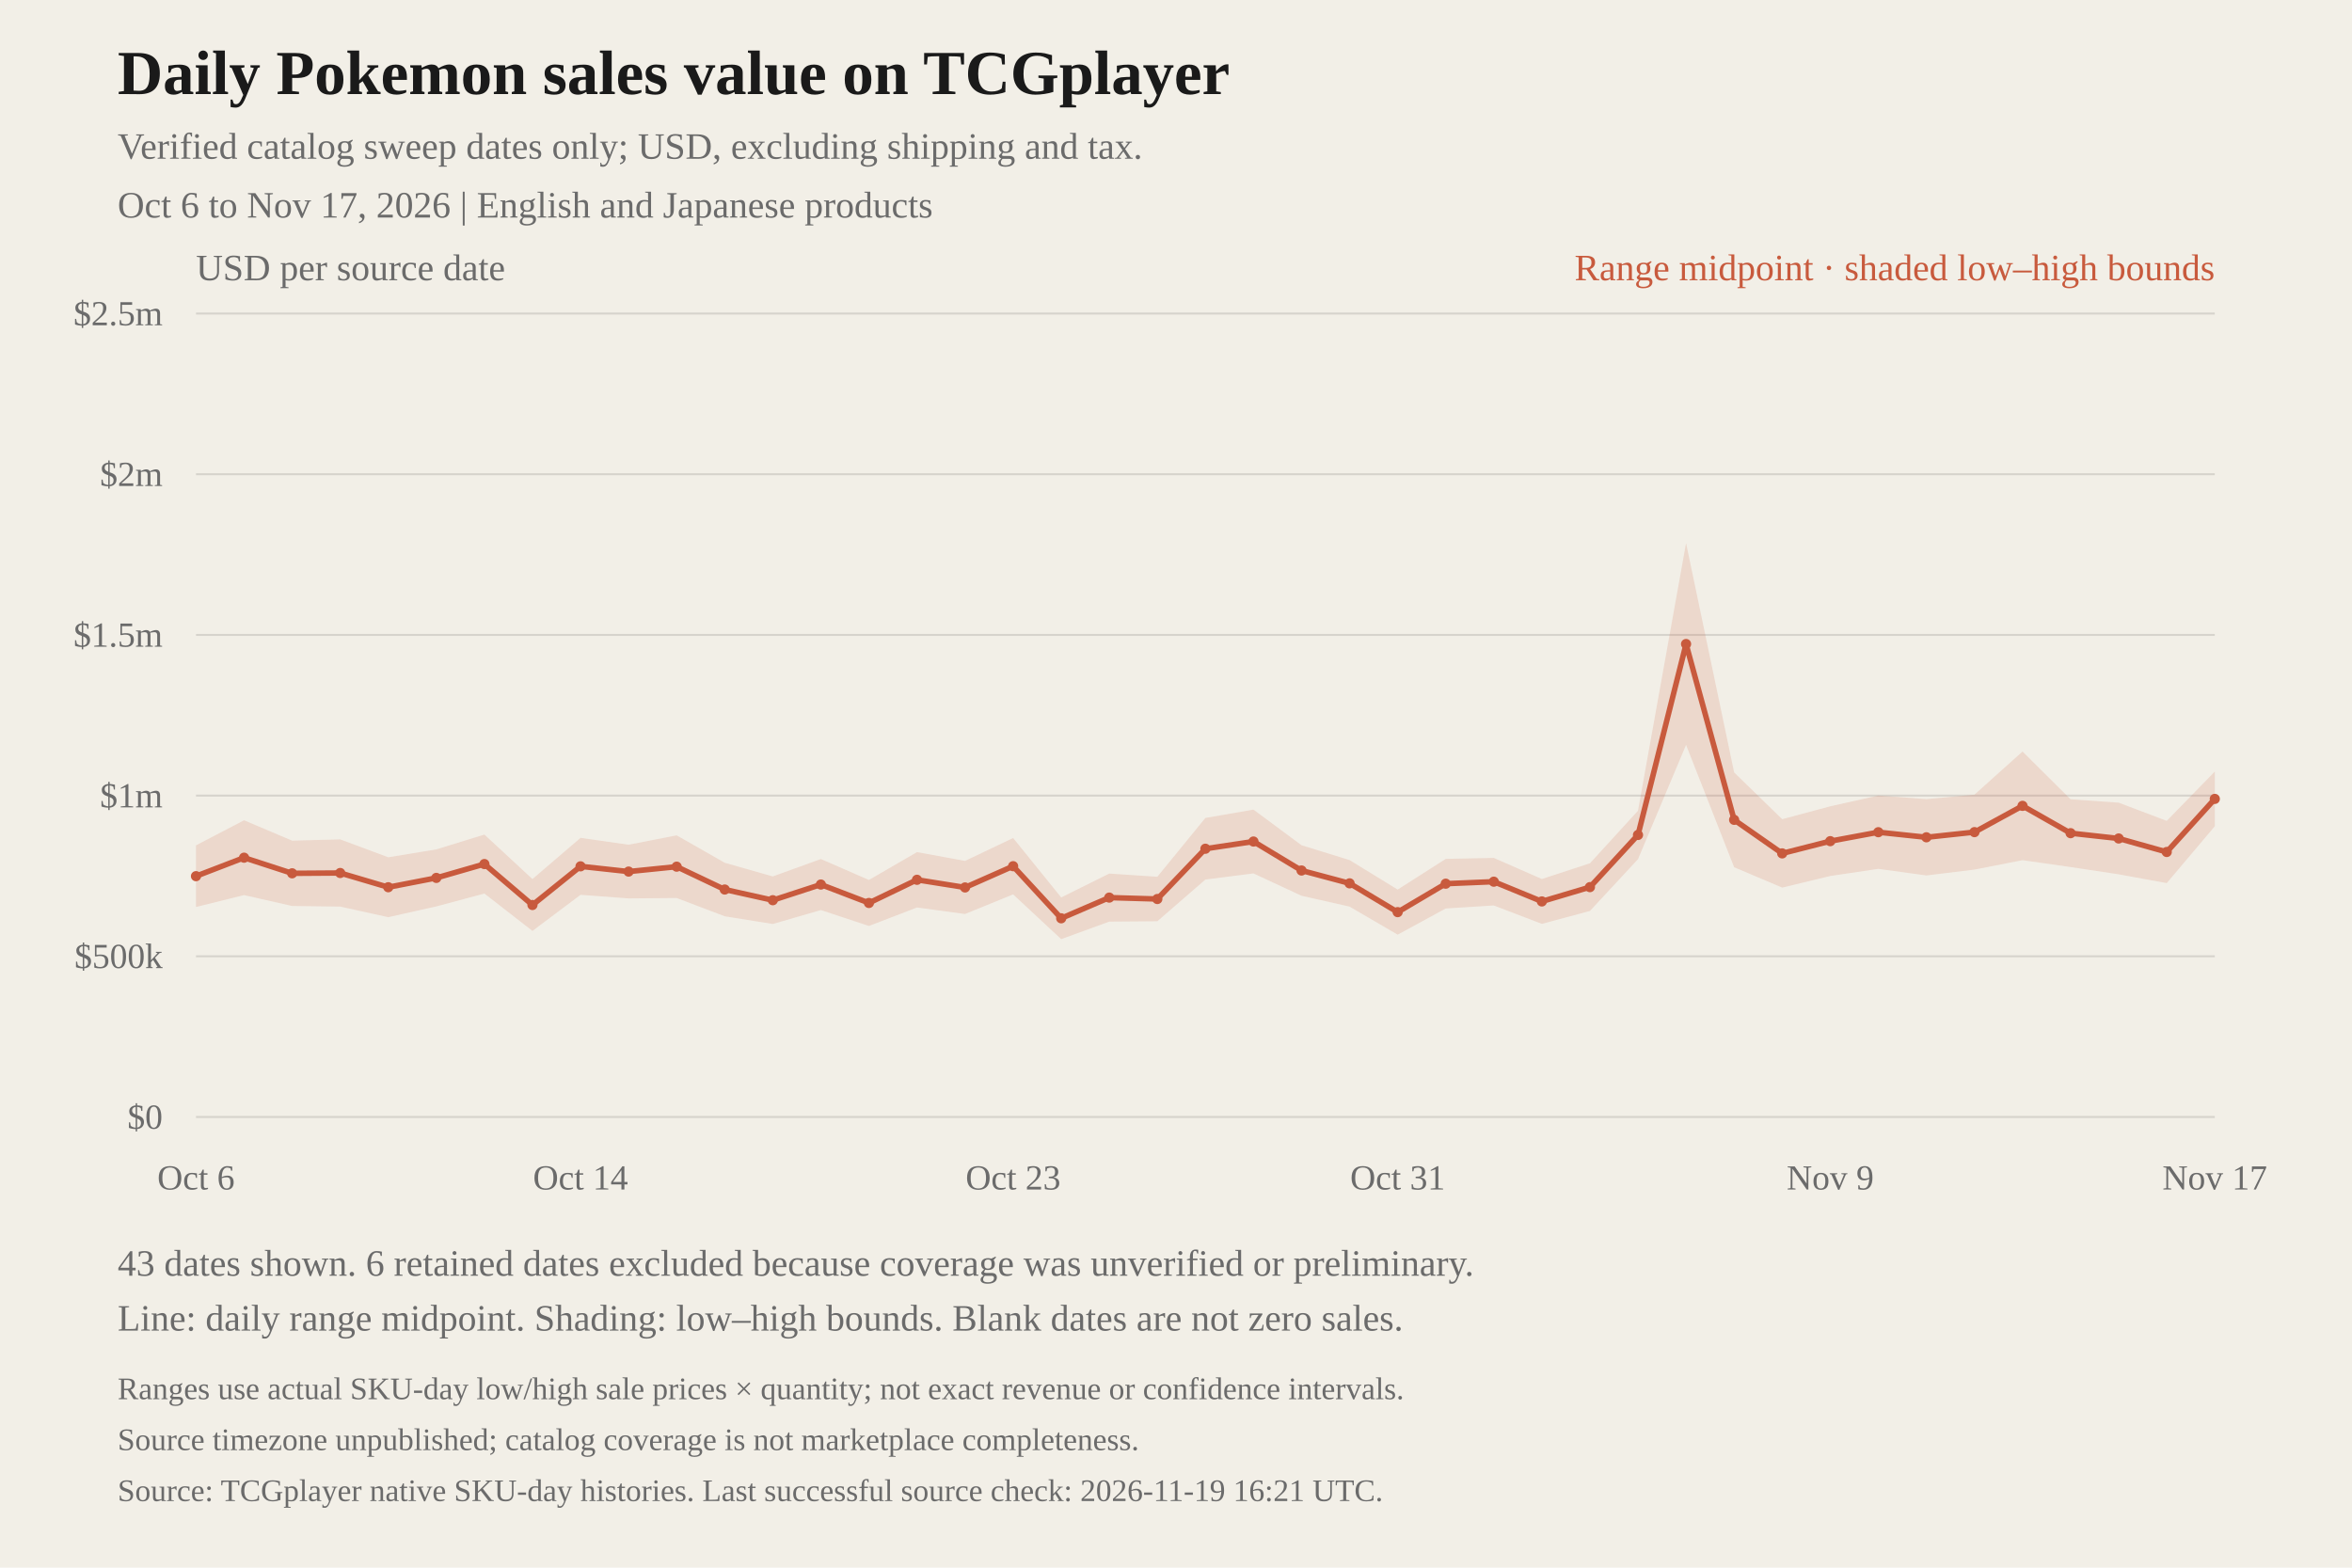
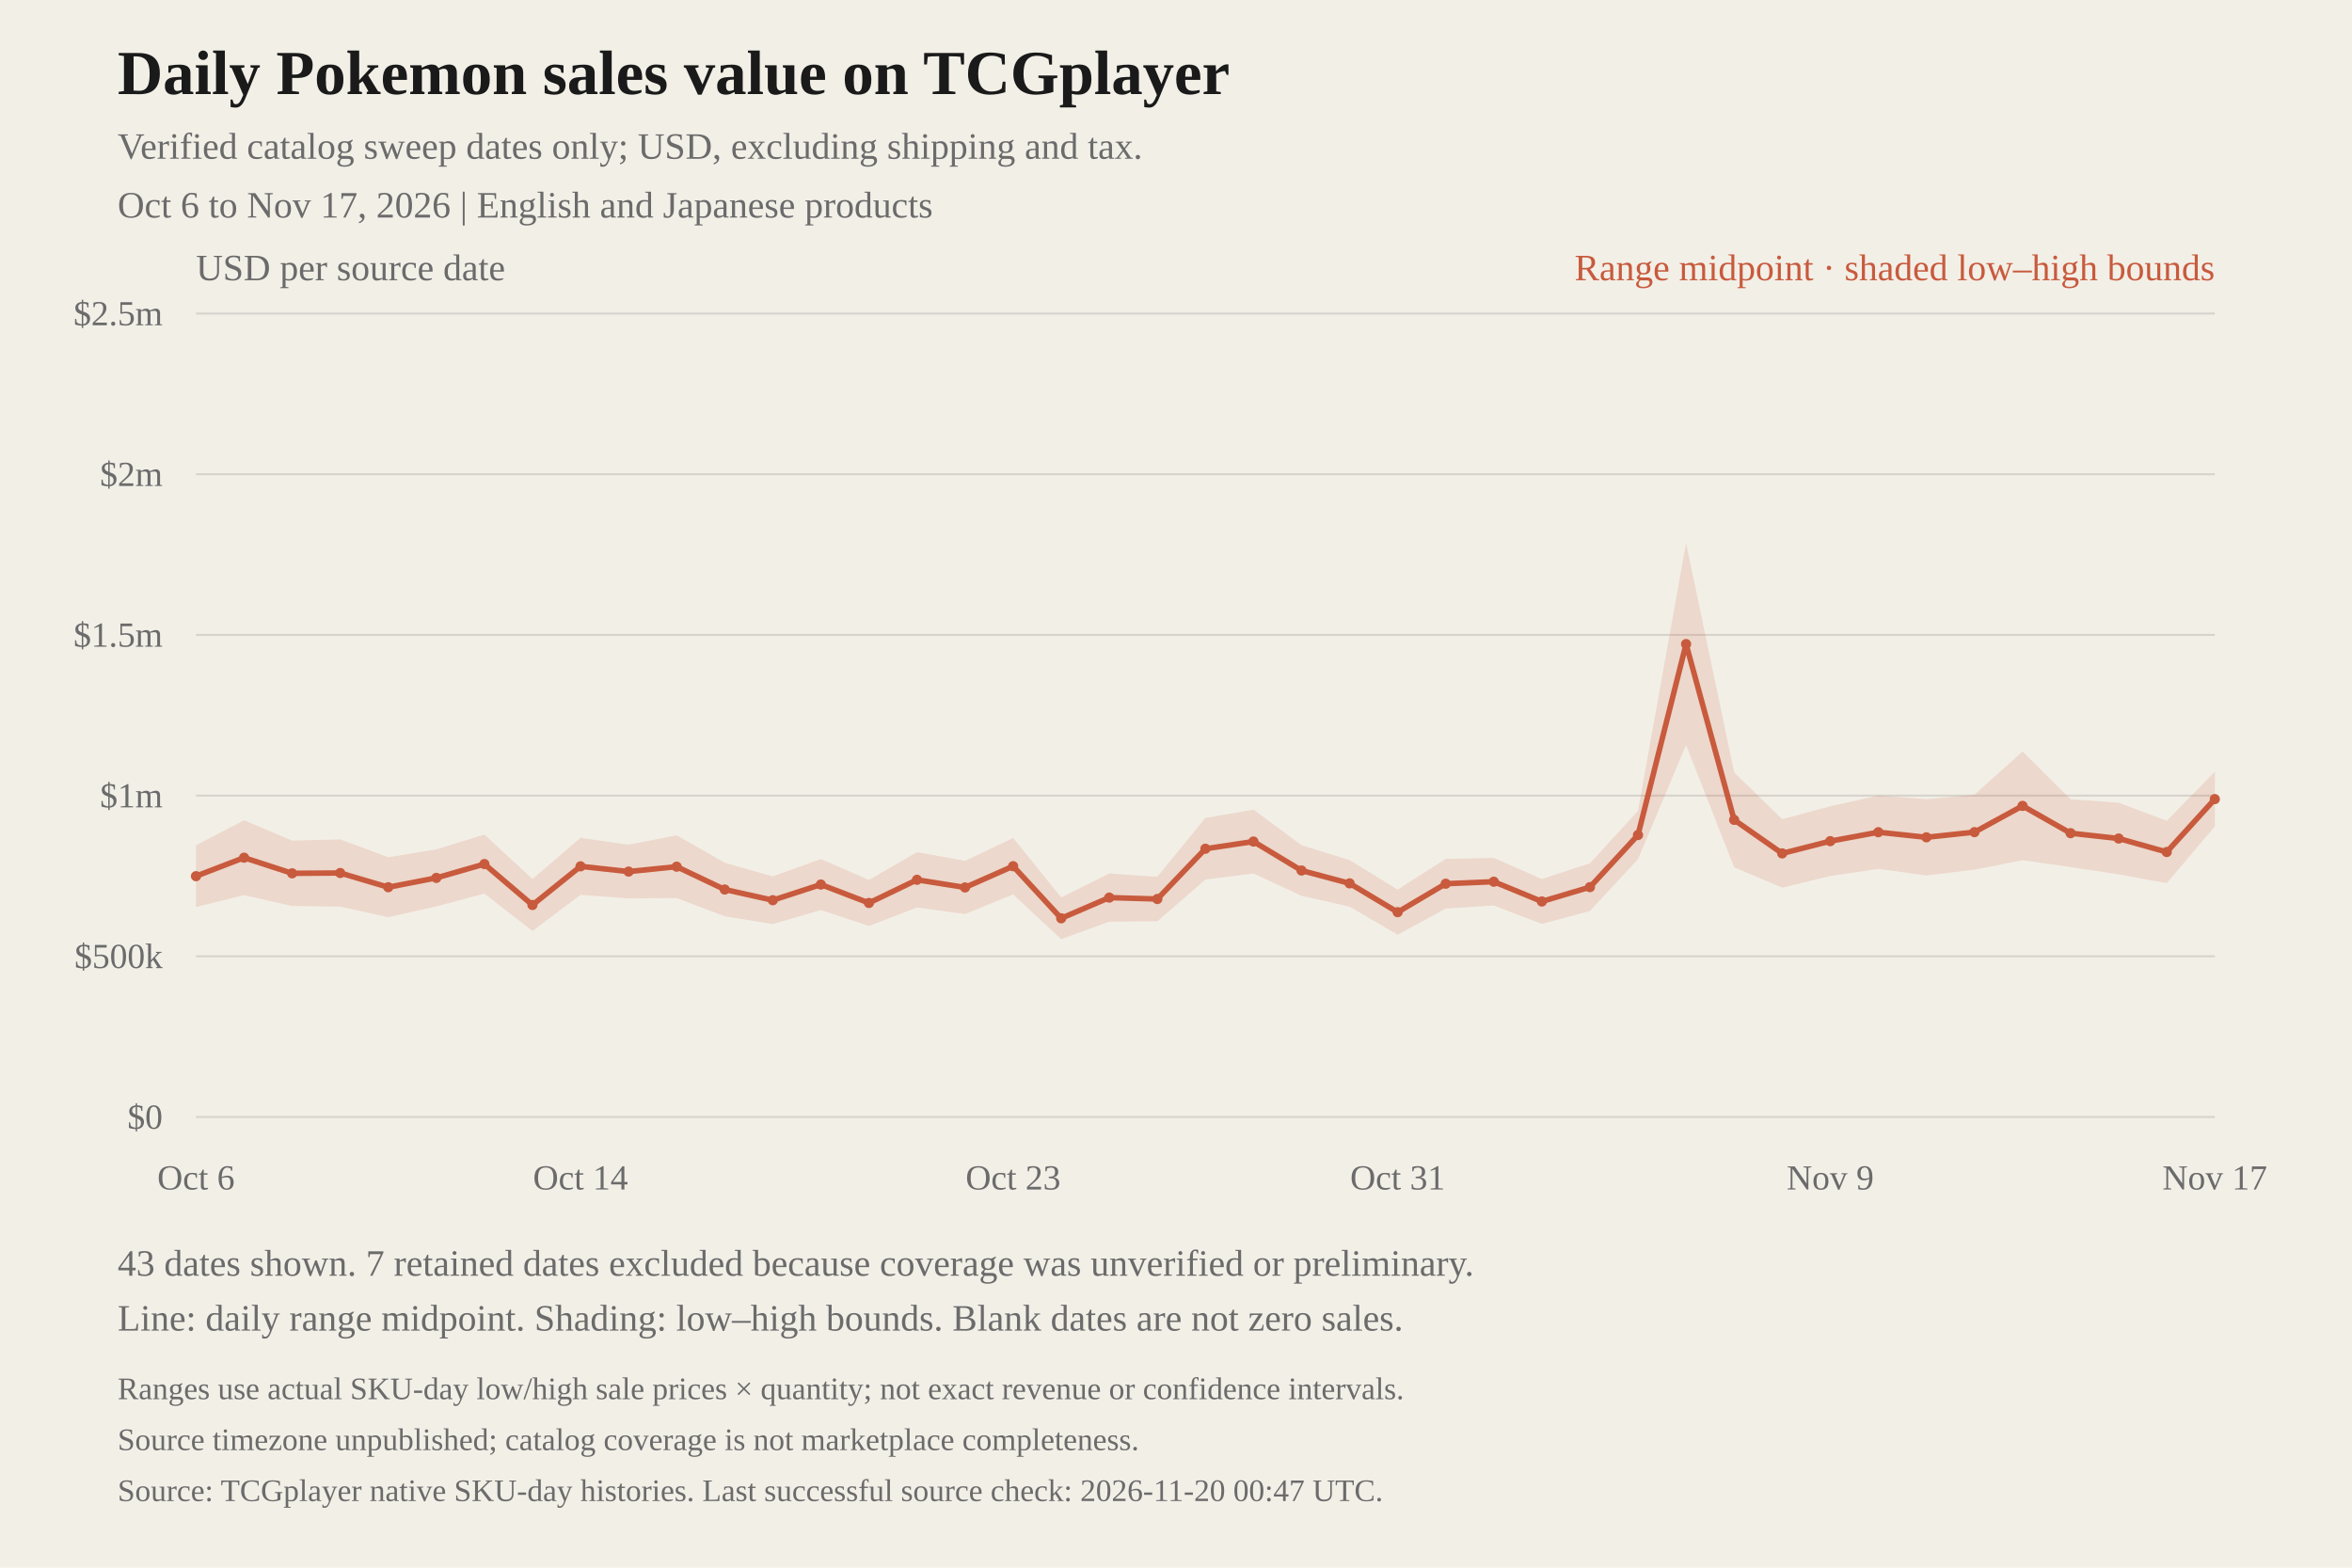
<svg xmlns="http://www.w3.org/2000/svg" width="1200" height="800" viewBox="0 0 1200 800" role="img" aria-labelledby="title description">
  <style>text{font-family:Georgia,"Liberation Serif","Times New Roman",serif;fill:#1A1A1A;font-size:19px}.title{font-size:32px;font-weight:600}.muted,.axis{fill:#6B6B6B}.axis{font-size:18px}.note{font-size:16px;fill:#6B6B6B}.grid{stroke:#D6D3CC;stroke-width:1}</style>
  <rect data-role="background" width="1200" height="800" fill="#F2EFE7" />
  <text x="60" y="48" class="title">Daily Pokemon sales value on TCGplayer</text>
  <text x="60" y="81" class="muted">Verified catalog sweep dates only; USD, excluding shipping and tax.</text>
  <text x="60" y="111" class="muted">Oct 6 to Nov 17, 2026 | English and Japanese products</text>
  <text x="100" y="143" class="muted">USD per source date</text>
  <text x="1130" y="143" text-anchor="end" style="fill:#C85A3D">Range midpoint · shaded low–high bounds</text>
  <path d="M100,570H1130" class="grid" />
  <text x="83" y="576" class="axis" text-anchor="end">$0</text>
  <path d="M100,488H1130" class="grid" />
  <text x="83" y="494" class="axis" text-anchor="end">$500k</text>
  <path d="M100,406H1130" class="grid" />
  <text x="83" y="412" class="axis" text-anchor="end">$1m</text>
  <path d="M100,324H1130" class="grid" />
  <text x="83" y="330" class="axis" text-anchor="end">$1.5m</text>
  <path d="M100,242H1130" class="grid" />
  <text x="83" y="248" class="axis" text-anchor="end">$2m</text>
  <path d="M100,160H1130" class="grid" />
  <text x="83" y="166" class="axis" text-anchor="end">$2.5m</text>
-   <polygon data-series="daily-band" points="100,431.395 124.524,418.596 149.048,428.993 173.571,428.347 198.095,437.483 222.619,433.454 247.143,425.889 271.667,448.6 296.19,427.569 320.714,431.071 345.238,426.287 369.762,440.279 394.286,447.253 418.81,438.369 443.333,449.058 467.857,434.841 492.381,439.327 516.905,427.648 541.429,457.983 565.952,445.796 590.476,447.428 615,417.399 639.524,413.163 664.048,431.337 688.571,438.914 713.095,453.97 737.619,438.306 762.143,437.802 786.667,448.571 811.19,440.551 835.714,413.724 860.238,277.176 884.762,394.189 909.286,418.049 933.81,411.462 958.333,405.981 982.857,407.808 1007.381,405.519 1031.905,383.517 1056.429,407.888 1080.952,409.604 1105.476,418.896 1130,393.736 1130,421.637 1105.476,450.647 1080.952,446.161 1056.429,442.459 1031.905,438.95 1007.381,443.754 982.857,446.747 958.333,443.38 933.81,447.026 909.286,452.94 884.762,442.543 860.238,380.12 835.714,438.431 811.19,464.86 786.667,471.447 762.143,462.062 737.619,463.604 713.095,476.962 688.571,462.641 664.048,457.108 639.524,445.704 615,448.836 590.476,470.113 565.952,470.309 541.429,479.247 516.905,456.406 492.381,466.416 467.857,463.09 443.333,472.524 418.81,464.4 394.286,471.512 369.762,467.575 345.238,458.248 320.714,458.461 296.19,456.626 271.667,475.046 247.143,455.971 222.619,462.546 198.095,468.031 173.571,462.639 149.048,462.325 124.524,456.767 100,462.839" fill="#C85A3D" fill-opacity="0.16" />
-   <polyline data-series="daily-midpoint" points="100,447.117 124.524,437.682 149.048,445.659 173.571,445.493 198.095,452.757 222.619,448 247.143,440.93 271.667,461.823 296.19,442.097 320.714,444.766 345.238,442.267 369.762,453.927 394.286,459.382 418.81,451.384 443.333,460.791 467.857,448.965 492.381,452.871 516.905,442.027 541.429,468.615 565.952,458.053 590.476,458.77 615,433.117 639.524,429.433 664.048,444.223 688.571,450.778 713.095,465.466 737.619,450.955 762.143,449.932 786.667,460.009 811.19,452.705 835.714,426.078 860.238,328.648 884.762,418.366 909.286,435.495 933.81,429.244 958.333,424.681 982.857,427.277 1007.381,424.636 1031.905,411.234 1056.429,425.174 1080.952,427.883 1105.476,434.772 1130,407.686" fill="none" stroke="#C85A3D" stroke-width="2.8" stroke-linejoin="round" stroke-linecap="round" />
+   <polygon data-series="daily-band" points="100,431.395 124.524,418.596 149.048,428.993 173.571,428.347 198.095,437.483 222.619,433.454 247.143,425.889 271.667,448.6 296.19,427.569 320.714,431.071 345.238,426.287 369.762,440.279 394.286,447.253 418.81,438.369 443.333,449.058 467.857,434.841 492.381,439.328 516.905,427.648 541.429,457.983 565.952,445.797 590.476,447.429 615,417.399 639.524,413.185 664.048,431.35 688.571,438.924 713.095,453.989 737.619,438.316 762.143,437.81 786.667,448.593 811.19,440.553 835.714,413.83 860.238,277.197 884.762,394.199 909.286,418.051 933.81,411.464 958.333,405.984 982.857,407.817 1007.381,405.532 1031.905,383.538 1056.429,407.897 1080.952,409.619 1105.476,418.91 1130,393.857 1130,421.721 1105.476,450.66 1080.952,446.172 1056.429,442.467 1031.905,438.97 1007.381,443.765 982.857,446.754 958.333,443.381 933.81,447.028 909.286,452.942 884.762,442.55 860.238,380.134 835.714,438.392 811.19,464.86 786.667,471.461 762.143,462.064 737.619,463.61 713.095,476.98 688.571,462.651 664.048,457.115 639.524,445.703 615,448.836 590.476,470.114 565.952,470.31 541.429,479.247 516.905,456.406 492.381,466.416 467.857,463.09 443.333,472.524 418.81,464.4 394.286,471.512 369.762,467.575 345.238,458.248 320.714,458.461 296.19,456.626 271.667,475.046 247.143,455.971 222.619,462.546 198.095,468.031 173.571,462.639 149.048,462.325 124.524,456.767 100,462.839" fill="#C85A3D" fill-opacity="0.16" />
+   <polyline data-series="daily-midpoint" points="100,447.117 124.524,437.682 149.048,445.659 173.571,445.493 198.095,452.757 222.619,448 247.143,440.93 271.667,461.823 296.19,442.097 320.714,444.766 345.238,442.267 369.762,453.927 394.286,459.382 418.81,451.384 443.333,460.791 467.857,448.965 492.381,452.872 516.905,442.027 541.429,468.615 565.952,458.053 590.476,458.771 615,433.117 639.524,429.444 664.048,444.233 688.571,450.787 713.095,465.485 737.619,450.963 762.143,449.937 786.667,460.027 811.19,452.707 835.714,426.111 860.238,328.666 884.762,418.375 909.286,435.497 933.81,429.246 958.333,424.682 982.857,427.285 1007.381,424.648 1031.905,411.254 1056.429,425.182 1080.952,427.896 1105.476,434.785 1130,407.789" fill="none" stroke="#C85A3D" stroke-width="2.8" stroke-linejoin="round" stroke-linecap="round" />
  <circle data-series="daily-observation" cx="100" cy="447.117" r="2.6" fill="#C85A3D" />
  <circle data-series="daily-observation" cx="124.524" cy="437.682" r="2.6" fill="#C85A3D" />
  <circle data-series="daily-observation" cx="149.048" cy="445.659" r="2.6" fill="#C85A3D" />
  <circle data-series="daily-observation" cx="173.571" cy="445.493" r="2.6" fill="#C85A3D" />
  <circle data-series="daily-observation" cx="198.095" cy="452.757" r="2.6" fill="#C85A3D" />
  <circle data-series="daily-observation" cx="222.619" cy="448" r="2.6" fill="#C85A3D" />
  <circle data-series="daily-observation" cx="247.143" cy="440.93" r="2.6" fill="#C85A3D" />
  <circle data-series="daily-observation" cx="271.667" cy="461.823" r="2.6" fill="#C85A3D" />
  <circle data-series="daily-observation" cx="296.19" cy="442.097" r="2.6" fill="#C85A3D" />
  <circle data-series="daily-observation" cx="320.714" cy="444.766" r="2.6" fill="#C85A3D" />
  <circle data-series="daily-observation" cx="345.238" cy="442.267" r="2.6" fill="#C85A3D" />
  <circle data-series="daily-observation" cx="369.762" cy="453.927" r="2.6" fill="#C85A3D" />
  <circle data-series="daily-observation" cx="394.286" cy="459.382" r="2.6" fill="#C85A3D" />
  <circle data-series="daily-observation" cx="418.81" cy="451.384" r="2.6" fill="#C85A3D" />
  <circle data-series="daily-observation" cx="443.333" cy="460.791" r="2.6" fill="#C85A3D" />
  <circle data-series="daily-observation" cx="467.857" cy="448.965" r="2.6" fill="#C85A3D" />
-   <circle data-series="daily-observation" cx="492.381" cy="452.871" r="2.6" fill="#C85A3D" />
+   <circle data-series="daily-observation" cx="492.381" cy="452.872" r="2.6" fill="#C85A3D" />
  <circle data-series="daily-observation" cx="516.905" cy="442.027" r="2.6" fill="#C85A3D" />
  <circle data-series="daily-observation" cx="541.429" cy="468.615" r="2.6" fill="#C85A3D" />
  <circle data-series="daily-observation" cx="565.952" cy="458.053" r="2.6" fill="#C85A3D" />
-   <circle data-series="daily-observation" cx="590.476" cy="458.77" r="2.6" fill="#C85A3D" />
+   <circle data-series="daily-observation" cx="590.476" cy="458.771" r="2.6" fill="#C85A3D" />
  <circle data-series="daily-observation" cx="615" cy="433.117" r="2.6" fill="#C85A3D" />
-   <circle data-series="daily-observation" cx="639.524" cy="429.433" r="2.6" fill="#C85A3D" />
-   <circle data-series="daily-observation" cx="664.048" cy="444.223" r="2.6" fill="#C85A3D" />
-   <circle data-series="daily-observation" cx="688.571" cy="450.778" r="2.6" fill="#C85A3D" />
-   <circle data-series="daily-observation" cx="713.095" cy="465.466" r="2.6" fill="#C85A3D" />
-   <circle data-series="daily-observation" cx="737.619" cy="450.955" r="2.6" fill="#C85A3D" />
-   <circle data-series="daily-observation" cx="762.143" cy="449.932" r="2.6" fill="#C85A3D" />
-   <circle data-series="daily-observation" cx="786.667" cy="460.009" r="2.6" fill="#C85A3D" />
-   <circle data-series="daily-observation" cx="811.19" cy="452.705" r="2.6" fill="#C85A3D" />
-   <circle data-series="daily-observation" cx="835.714" cy="426.078" r="2.6" fill="#C85A3D" />
-   <circle data-series="daily-observation" cx="860.238" cy="328.648" r="2.6" fill="#C85A3D" />
-   <circle data-series="daily-observation" cx="884.762" cy="418.366" r="2.6" fill="#C85A3D" />
-   <circle data-series="daily-observation" cx="909.286" cy="435.495" r="2.6" fill="#C85A3D" />
-   <circle data-series="daily-observation" cx="933.81" cy="429.244" r="2.6" fill="#C85A3D" />
-   <circle data-series="daily-observation" cx="958.333" cy="424.681" r="2.6" fill="#C85A3D" />
-   <circle data-series="daily-observation" cx="982.857" cy="427.277" r="2.6" fill="#C85A3D" />
-   <circle data-series="daily-observation" cx="1007.381" cy="424.636" r="2.6" fill="#C85A3D" />
-   <circle data-series="daily-observation" cx="1031.905" cy="411.234" r="2.6" fill="#C85A3D" />
-   <circle data-series="daily-observation" cx="1056.429" cy="425.174" r="2.6" fill="#C85A3D" />
-   <circle data-series="daily-observation" cx="1080.952" cy="427.883" r="2.6" fill="#C85A3D" />
-   <circle data-series="daily-observation" cx="1105.476" cy="434.772" r="2.6" fill="#C85A3D" />
-   <circle data-series="daily-observation" cx="1130" cy="407.686" r="2.6" fill="#C85A3D" />
+   <circle data-series="daily-observation" cx="639.524" cy="429.444" r="2.6" fill="#C85A3D" />
+   <circle data-series="daily-observation" cx="664.048" cy="444.233" r="2.6" fill="#C85A3D" />
+   <circle data-series="daily-observation" cx="688.571" cy="450.787" r="2.6" fill="#C85A3D" />
+   <circle data-series="daily-observation" cx="713.095" cy="465.485" r="2.6" fill="#C85A3D" />
+   <circle data-series="daily-observation" cx="737.619" cy="450.963" r="2.6" fill="#C85A3D" />
+   <circle data-series="daily-observation" cx="762.143" cy="449.937" r="2.6" fill="#C85A3D" />
+   <circle data-series="daily-observation" cx="786.667" cy="460.027" r="2.6" fill="#C85A3D" />
+   <circle data-series="daily-observation" cx="811.19" cy="452.707" r="2.6" fill="#C85A3D" />
+   <circle data-series="daily-observation" cx="835.714" cy="426.111" r="2.6" fill="#C85A3D" />
+   <circle data-series="daily-observation" cx="860.238" cy="328.666" r="2.6" fill="#C85A3D" />
+   <circle data-series="daily-observation" cx="884.762" cy="418.375" r="2.6" fill="#C85A3D" />
+   <circle data-series="daily-observation" cx="909.286" cy="435.497" r="2.6" fill="#C85A3D" />
+   <circle data-series="daily-observation" cx="933.81" cy="429.246" r="2.6" fill="#C85A3D" />
+   <circle data-series="daily-observation" cx="958.333" cy="424.682" r="2.6" fill="#C85A3D" />
+   <circle data-series="daily-observation" cx="982.857" cy="427.285" r="2.6" fill="#C85A3D" />
+   <circle data-series="daily-observation" cx="1007.381" cy="424.648" r="2.6" fill="#C85A3D" />
+   <circle data-series="daily-observation" cx="1031.905" cy="411.254" r="2.6" fill="#C85A3D" />
+   <circle data-series="daily-observation" cx="1056.429" cy="425.182" r="2.6" fill="#C85A3D" />
+   <circle data-series="daily-observation" cx="1080.952" cy="427.896" r="2.6" fill="#C85A3D" />
+   <circle data-series="daily-observation" cx="1105.476" cy="434.785" r="2.6" fill="#C85A3D" />
+   <circle data-series="daily-observation" cx="1130" cy="407.789" r="2.6" fill="#C85A3D" />
  <text x="100" y="607" class="axis" text-anchor="middle">Oct 6</text>
  <text x="296.19" y="607" class="axis" text-anchor="middle">Oct 14</text>
  <text x="516.905" y="607" class="axis" text-anchor="middle">Oct 23</text>
  <text x="713.095" y="607" class="axis" text-anchor="middle">Oct 31</text>
  <text x="933.81" y="607" class="axis" text-anchor="middle">Nov 9</text>
  <text x="1130" y="607" class="axis" text-anchor="middle">Nov 17</text>
-   <text x="60" y="651" class="muted">43 dates shown. 6 retained dates excluded because coverage was unverified or preliminary.</text>
+   <text x="60" y="651" class="muted">43 dates shown. 7 retained dates excluded because coverage was unverified or preliminary.</text>
  <text x="60" y="679" class="muted">Line: daily range midpoint. Shading: low–high bounds. Blank dates are not zero sales.</text>
  <text x="60" y="714" class="note">Ranges use actual SKU-day low/high sale prices × quantity; not exact revenue or confidence intervals.</text>
  <text x="60" y="740" class="note">Source timezone unpublished; catalog coverage is not marketplace completeness.</text>
-   <text x="60" y="766" class="note">Source: TCGplayer native SKU-day histories. Last successful source check: 2026-11-19 16:21 UTC.</text>
+   <text x="60" y="766" class="note">Source: TCGplayer native SKU-day histories. Last successful source check: 2026-11-20 00:47 UTC.</text>
</svg>
